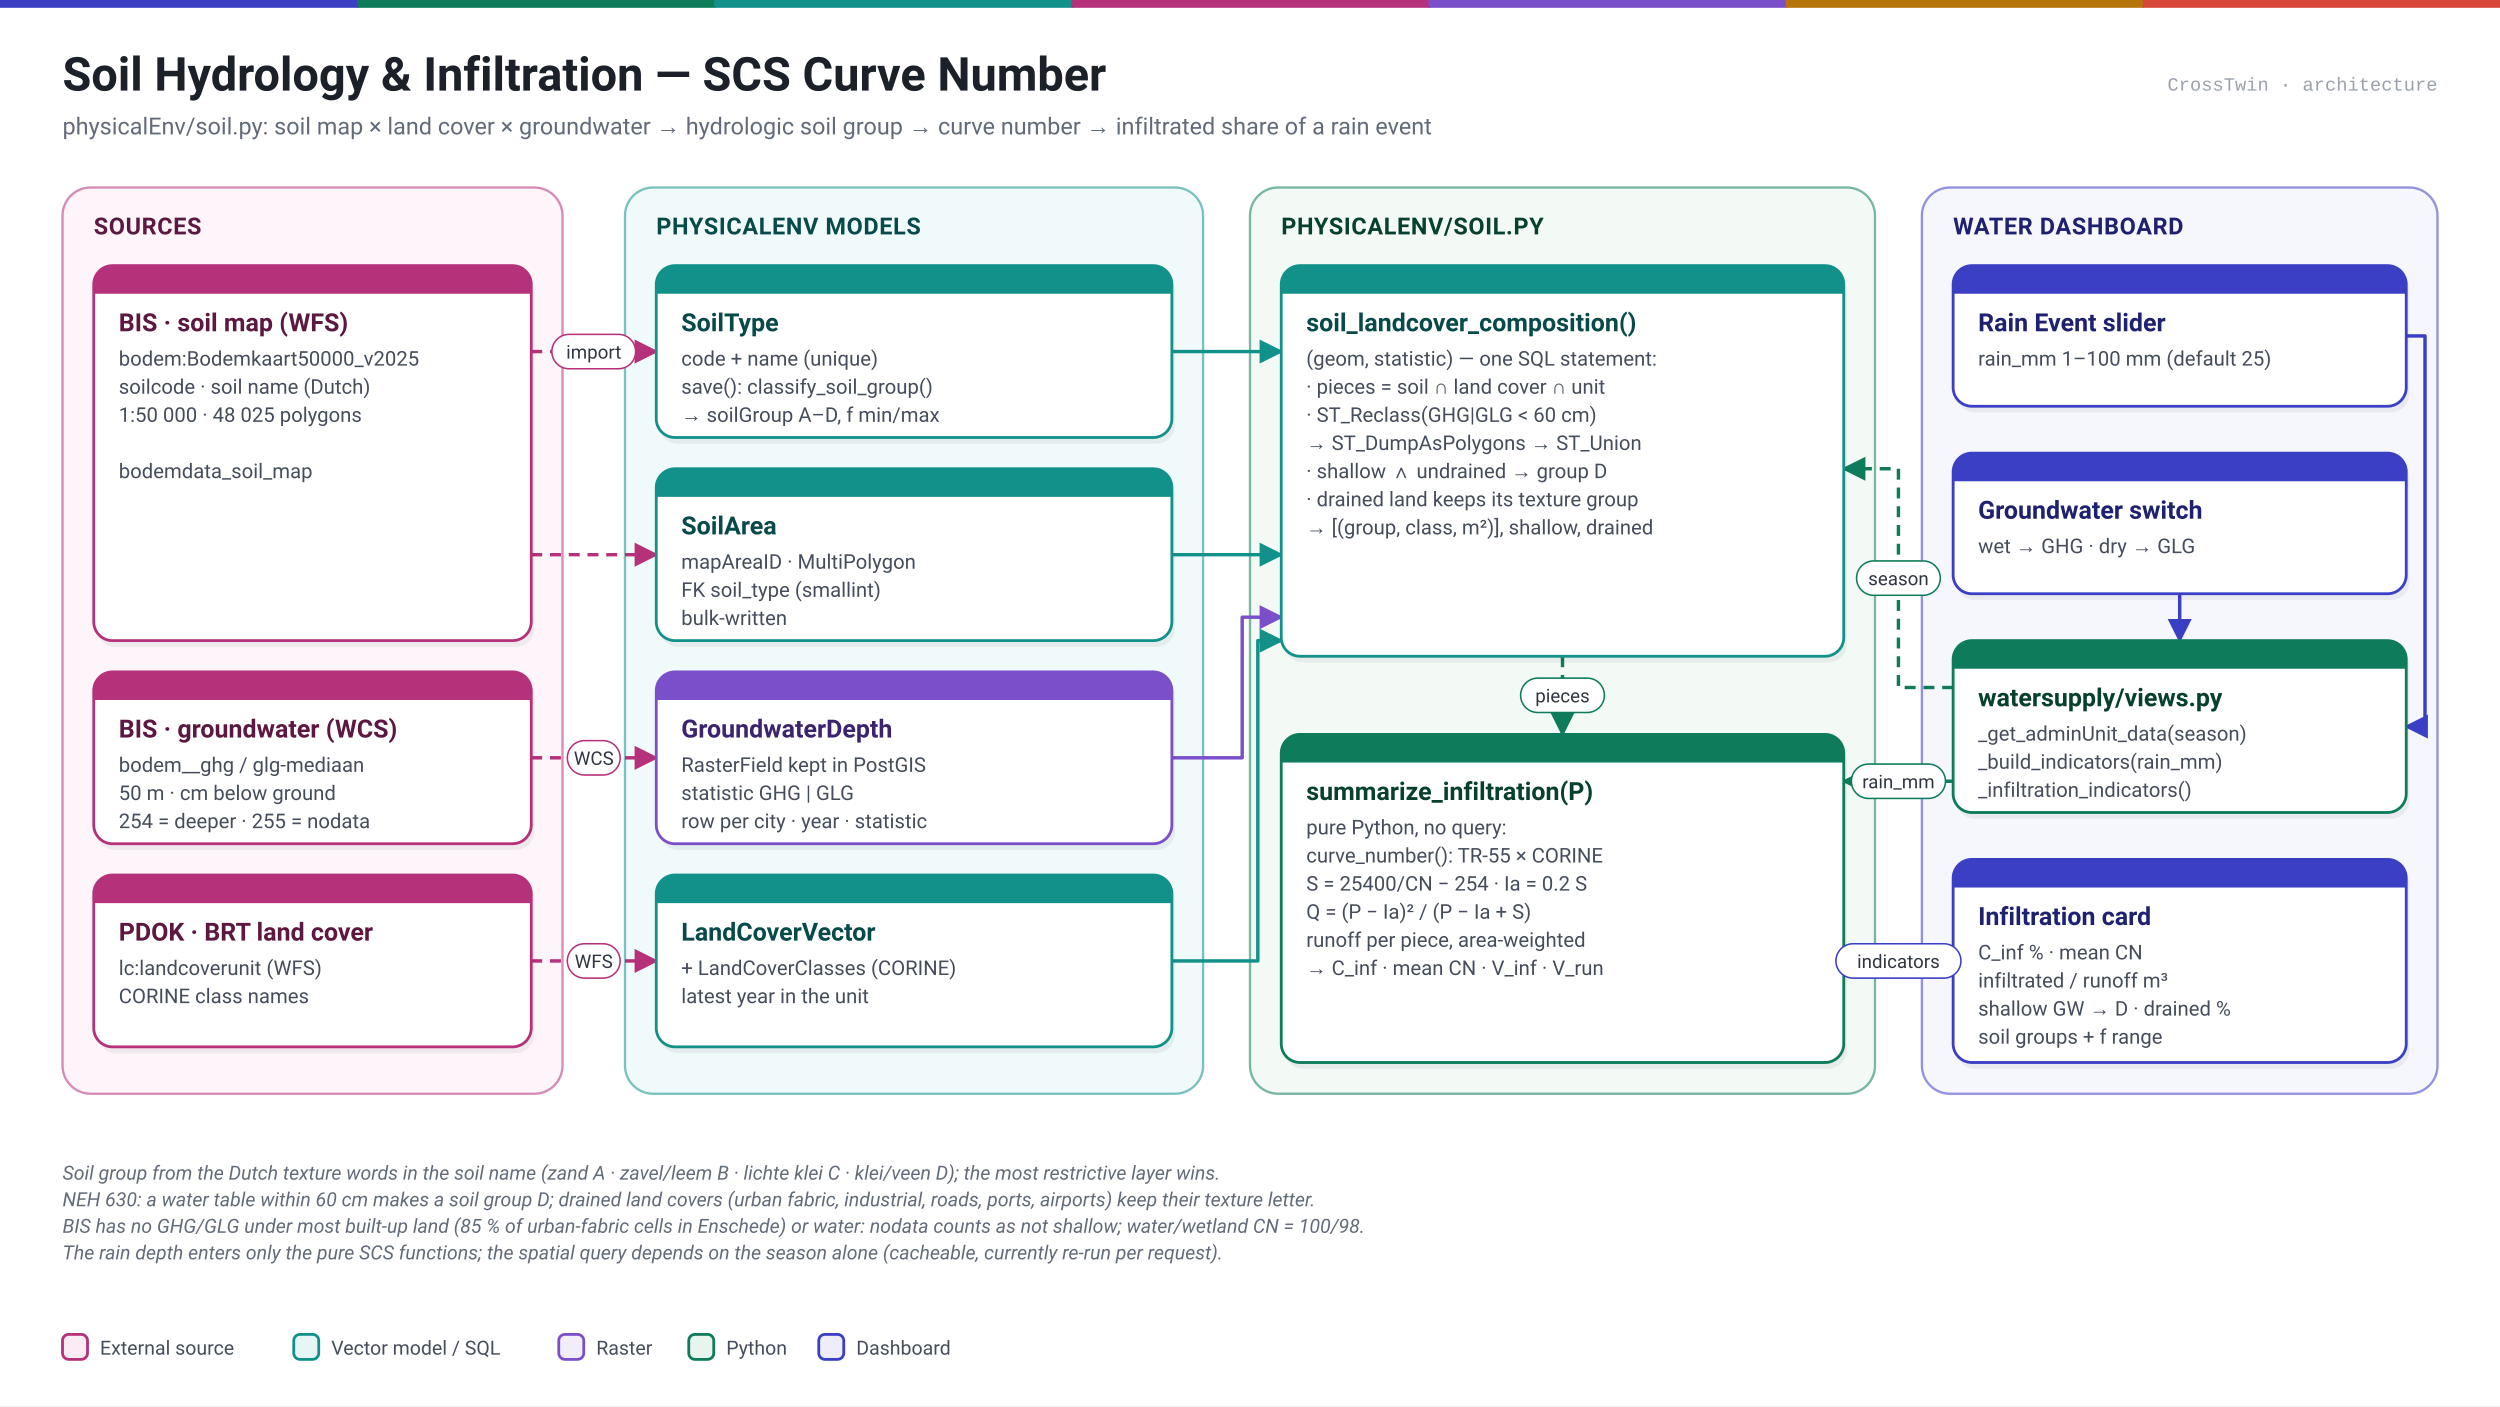
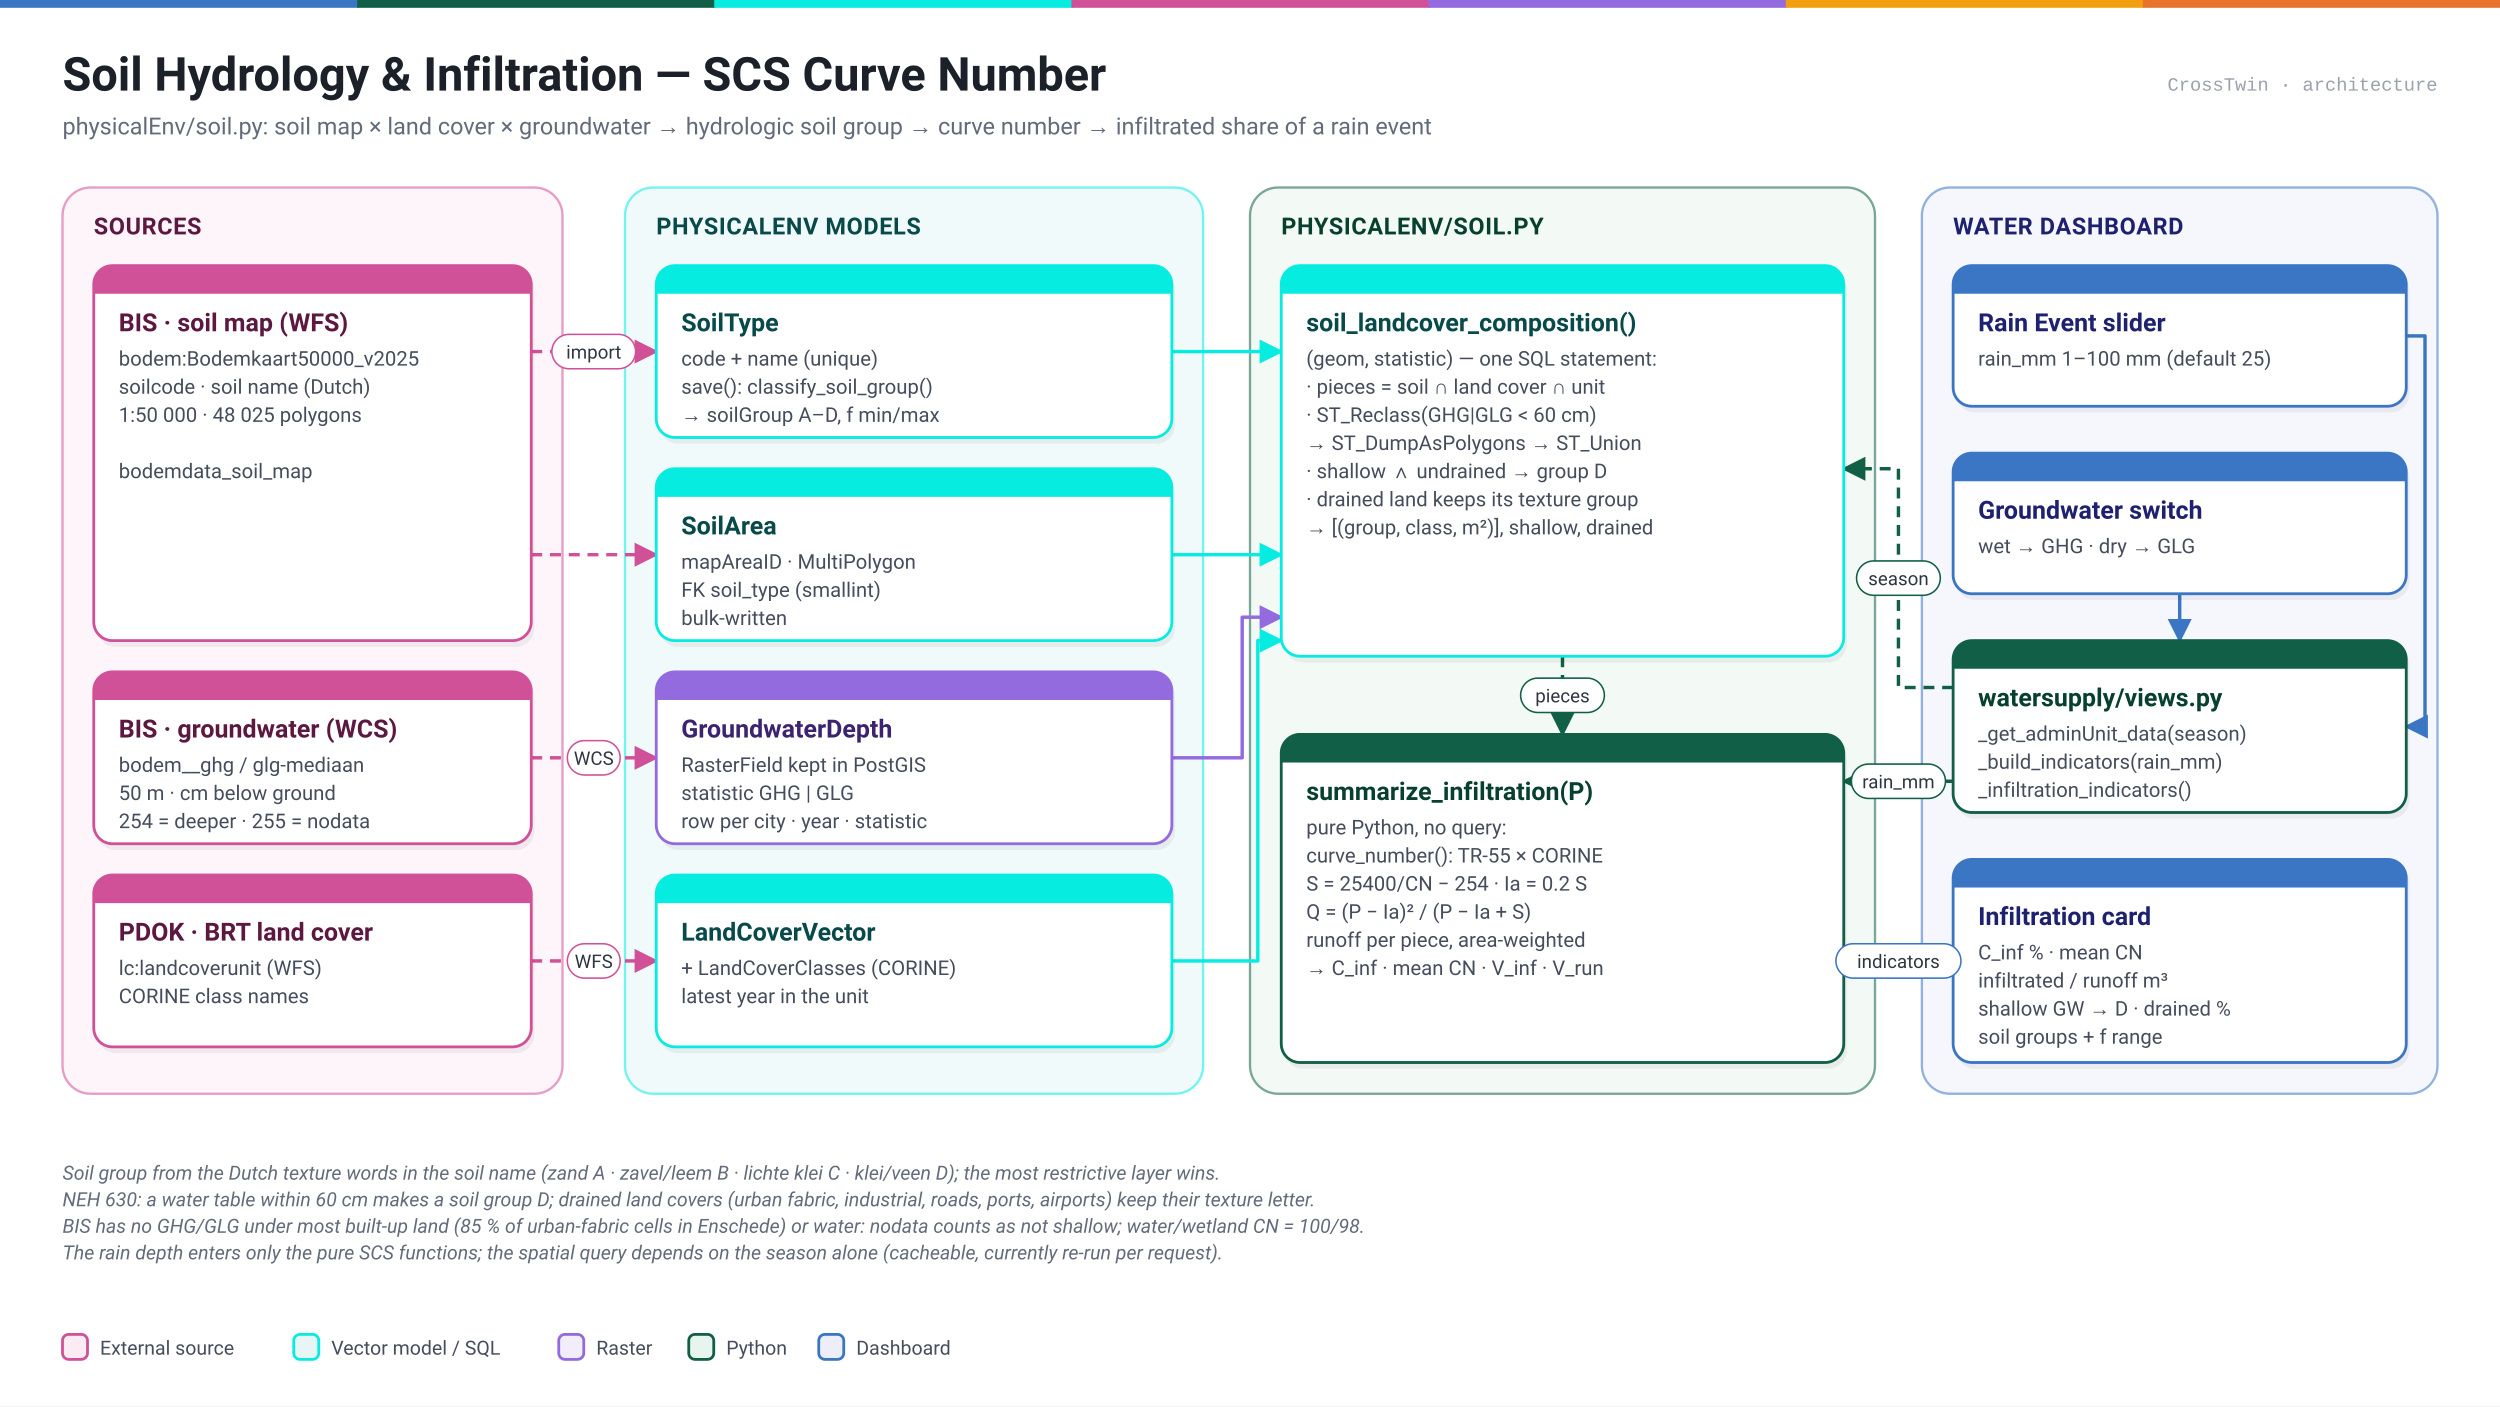
<svg xmlns="http://www.w3.org/2000/svg" viewBox="0 0 1600 900" width="1600" height="900" role="img" aria-label="Soil Hydrology &amp; Infiltration — SCS Curve Number">
  <style>
  .t { font-family:'Roboto','Helvetica Neue','Arial',sans-serif; }
  .m { font-family:'JetBrains Mono','Consolas','Courier New',monospace; }
  .flow { stroke-dasharray:7 5; animation:dash 1.2s linear infinite; }
  @keyframes dash { to { stroke-dashoffset:-24; } }
  @media (prefers-reduced-motion: reduce) { .flow { animation:none; } }
</style>
  <defs>
    <marker id="a-client" viewBox="0 0 10 10" refX="9" refY="5" markerWidth="7" markerHeight="7" orient="auto-start-reverse">
-       <path d="M0,0 L10,5 L0,10 z" fill="#3b3fc4" />
+       <path d="M0,0 L10,5 L0,10 z" fill="#3b76c4" />
    </marker>
    <marker id="as-client" viewBox="0 0 10 10" refX="9" refY="5" markerWidth="7" markerHeight="7" orient="auto-start-reverse">
-       <path d="M0,0 L10,5 L0,10 z" fill="#3b3fc4" />
+       <path d="M0,0 L10,5 L0,10 z" fill="#3b76c4" />
    </marker>
    <marker id="a-django" viewBox="0 0 10 10" refX="9" refY="5" markerWidth="7" markerHeight="7" orient="auto-start-reverse">
-       <path d="M0,0 L10,5 L0,10 z" fill="#0e7c5a" />
+       <path d="M0,0 L10,5 L0,10 z" fill="#115f46" />
    </marker>
    <marker id="as-django" viewBox="0 0 10 10" refX="9" refY="5" markerWidth="7" markerHeight="7" orient="auto-start-reverse">
-       <path d="M0,0 L10,5 L0,10 z" fill="#0e7c5a" />
+       <path d="M0,0 L10,5 L0,10 z" fill="#115f46" />
    </marker>
    <marker id="a-data" viewBox="0 0 10 10" refX="9" refY="5" markerWidth="7" markerHeight="7" orient="auto-start-reverse">
-       <path d="M0,0 L10,5 L0,10 z" fill="#12918a" />
+       <path d="M0,0 L10,5 L0,10 z" fill="#07ece1" />
    </marker>
    <marker id="as-data" viewBox="0 0 10 10" refX="9" refY="5" markerWidth="7" markerHeight="7" orient="auto-start-reverse">
-       <path d="M0,0 L10,5 L0,10 z" fill="#12918a" />
+       <path d="M0,0 L10,5 L0,10 z" fill="#07ece1" />
    </marker>
    <marker id="a-external" viewBox="0 0 10 10" refX="9" refY="5" markerWidth="7" markerHeight="7" orient="auto-start-reverse">
-       <path d="M0,0 L10,5 L0,10 z" fill="#b5317a" />
+       <path d="M0,0 L10,5 L0,10 z" fill="#d15198" />
    </marker>
    <marker id="as-external" viewBox="0 0 10 10" refX="9" refY="5" markerWidth="7" markerHeight="7" orient="auto-start-reverse">
-       <path d="M0,0 L10,5 L0,10 z" fill="#b5317a" />
+       <path d="M0,0 L10,5 L0,10 z" fill="#d15198" />
    </marker>
    <marker id="a-raster" viewBox="0 0 10 10" refX="9" refY="5" markerWidth="7" markerHeight="7" orient="auto-start-reverse">
-       <path d="M0,0 L10,5 L0,10 z" fill="#7b4fc9" />
+       <path d="M0,0 L10,5 L0,10 z" fill="#946adf" />
    </marker>
    <marker id="as-raster" viewBox="0 0 10 10" refX="9" refY="5" markerWidth="7" markerHeight="7" orient="auto-start-reverse">
-       <path d="M0,0 L10,5 L0,10 z" fill="#7b4fc9" />
+       <path d="M0,0 L10,5 L0,10 z" fill="#946adf" />
    </marker>
    <marker id="a-cache" viewBox="0 0 10 10" refX="9" refY="5" markerWidth="7" markerHeight="7" orient="auto-start-reverse">
-       <path d="M0,0 L10,5 L0,10 z" fill="#b5750a" />
+       <path d="M0,0 L10,5 L0,10 z" fill="#f19f0f" />
    </marker>
    <marker id="as-cache" viewBox="0 0 10 10" refX="9" refY="5" markerWidth="7" markerHeight="7" orient="auto-start-reverse">
-       <path d="M0,0 L10,5 L0,10 z" fill="#b5750a" />
+       <path d="M0,0 L10,5 L0,10 z" fill="#f19f0f" />
    </marker>
    <marker id="a-signal" viewBox="0 0 10 10" refX="9" refY="5" markerWidth="7" markerHeight="7" orient="auto-start-reverse">
-       <path d="M0,0 L10,5 L0,10 z" fill="#d9473a" />
+       <path d="M0,0 L10,5 L0,10 z" fill="#e9722d" />
    </marker>
    <marker id="as-signal" viewBox="0 0 10 10" refX="9" refY="5" markerWidth="7" markerHeight="7" orient="auto-start-reverse">
-       <path d="M0,0 L10,5 L0,10 z" fill="#d9473a" />
+       <path d="M0,0 L10,5 L0,10 z" fill="#e9722d" />
    </marker>
    <marker id="a-neutral" viewBox="0 0 10 10" refX="9" refY="5" markerWidth="7" markerHeight="7" orient="auto-start-reverse">
      <path d="M0,0 L10,5 L0,10 z" fill="#3f4756" />
    </marker>
    <marker id="as-neutral" viewBox="0 0 10 10" refX="9" refY="5" markerWidth="7" markerHeight="7" orient="auto-start-reverse">
      <path d="M0,0 L10,5 L0,10 z" fill="#3f4756" />
    </marker>
  </defs>
  <rect width="1600" height="900" fill="#ffffff" />
-   <rect x="0.0" width="229.6" height="5" fill="#3b3fc4" />
-   <rect x="228.6" width="229.6" height="5" fill="#0e7c5a" />
-   <rect x="457.1" width="229.6" height="5" fill="#12918a" />
-   <rect x="685.7" width="229.6" height="5" fill="#b5317a" />
-   <rect x="914.3" width="229.6" height="5" fill="#7b4fc9" />
-   <rect x="1142.9" width="229.6" height="5" fill="#b5750a" />
-   <rect x="1371.4" width="229.6" height="5" fill="#d9473a" />
+   <rect x="0.0" width="229.6" height="5" fill="#3b76c4" />
+   <rect x="228.6" width="229.6" height="5" fill="#115f46" />
+   <rect x="457.1" width="229.6" height="5" fill="#07ece1" />
+   <rect x="685.7" width="229.6" height="5" fill="#d15198" />
+   <rect x="914.3" width="229.6" height="5" fill="#946adf" />
+   <rect x="1142.9" width="229.6" height="5" fill="#f19f0f" />
+   <rect x="1371.4" width="229.6" height="5" fill="#e9722d" />
  <text class="t" x="40" y="58" font-size="30" font-weight="600" fill="#1b2029">Soil Hydrology &amp; Infiltration — SCS Curve Number</text>
  <text class="t" x="40" y="86" font-size="15" fill="#626b7a">physicalEnv/soil.py: soil map × land cover × groundwater → hydrologic soil group → curve number → infiltrated share of a rain event</text>
  <text class="m" x="1560" y="58" font-size="12" fill="#9aa1ad" text-anchor="end">CrossTwin · architecture</text>
-   <rect x="40" y="120" width="320" height="580" rx="18" fill="#fbecf4" fill-opacity="0.55" stroke="#b5317a" stroke-opacity="0.55" stroke-width="1.5" />
+   <rect x="40" y="120" width="320" height="580" rx="18" fill="#fbecf4" fill-opacity="0.55" stroke="#d15198" stroke-opacity="0.55" stroke-width="1.5" />
  <text class="t" x="60" y="150" font-size="15" font-weight="700" fill="#5c1840" letter-spacing="0.4">SOURCES</text>
-   <rect x="400" y="120" width="370" height="580" rx="18" fill="#e6f6f5" fill-opacity="0.55" stroke="#12918a" stroke-opacity="0.55" stroke-width="1.5" />
+   <rect x="400" y="120" width="370" height="580" rx="18" fill="#e6f6f5" fill-opacity="0.55" stroke="#07ece1" stroke-opacity="0.55" stroke-width="1.5" />
  <text class="t" x="420" y="150" font-size="15" font-weight="700" fill="#08494a" letter-spacing="0.4">PHYSICALENV MODELS</text>
-   <rect x="800" y="120" width="400" height="580" rx="18" fill="#e8f5ef" fill-opacity="0.55" stroke="#0e7c5a" stroke-opacity="0.55" stroke-width="1.5" />
+   <rect x="800" y="120" width="400" height="580" rx="18" fill="#e8f5ef" fill-opacity="0.55" stroke="#115f46" stroke-opacity="0.55" stroke-width="1.5" />
  <text class="t" x="820" y="150" font-size="15" font-weight="700" fill="#07402e" letter-spacing="0.4">PHYSICALENV/SOIL.PY</text>
-   <rect x="1230" y="120" width="330" height="580" rx="18" fill="#eeeefb" fill-opacity="0.55" stroke="#3b3fc4" stroke-opacity="0.55" stroke-width="1.5" />
+   <rect x="1230" y="120" width="330" height="580" rx="18" fill="#eeeefb" fill-opacity="0.55" stroke="#3b76c4" stroke-opacity="0.55" stroke-width="1.5" />
  <text class="t" x="1250" y="150" font-size="15" font-weight="700" fill="#1e2070" letter-spacing="0.4">WATER DASHBOARD</text>
-   <path d="M1180,615 L1250,615" fill="none" stroke="#3b3fc4" stroke-width="2.2" stroke-linejoin="round" class="flow" marker-end="url(#a-client)" />
-   <path d="M1250,500 L1180,500" fill="none" stroke="#0e7c5a" stroke-width="2.2" stroke-linejoin="round" class="flow" marker-end="url(#a-django)" />
-   <path d="M1250,440 L1215,440 L1215,300 L1180,300" fill="none" stroke="#0e7c5a" stroke-width="2.2" stroke-linejoin="round" class="flow" marker-end="url(#a-django)" />
-   <path d="M1540,215 L1552,215 L1552,465 L1540,465" fill="none" stroke="#3b3fc4" stroke-width="2.2" stroke-linejoin="round" marker-end="url(#a-client)" />
-   <path d="M1395,380 L1395,410" fill="none" stroke="#3b3fc4" stroke-width="2.2" stroke-linejoin="round" marker-end="url(#a-client)" />
-   <path d="M1000,420 L1000,470" fill="none" stroke="#0e7c5a" stroke-width="2.2" stroke-linejoin="round" class="flow" marker-end="url(#a-django)" />
-   <path d="M750,615 L805,615 L805,410 L820,410" fill="none" stroke="#12918a" stroke-width="2.2" stroke-linejoin="round" marker-end="url(#a-data)" />
-   <path d="M750,485 L795,485 L795,395 L820,395" fill="none" stroke="#7b4fc9" stroke-width="2.2" stroke-linejoin="round" marker-end="url(#a-raster)" />
-   <path d="M750,355 L820,355" fill="none" stroke="#12918a" stroke-width="2.2" stroke-linejoin="round" marker-end="url(#a-data)" />
-   <path d="M750,225 L820,225" fill="none" stroke="#12918a" stroke-width="2.2" stroke-linejoin="round" marker-end="url(#a-data)" />
-   <path d="M340,615 L420,615" fill="none" stroke="#b5317a" stroke-width="2.2" stroke-linejoin="round" class="flow" marker-end="url(#a-external)" />
-   <path d="M340,485 L420,485" fill="none" stroke="#b5317a" stroke-width="2.2" stroke-linejoin="round" class="flow" marker-end="url(#a-external)" />
-   <path d="M340,355 L420,355" fill="none" stroke="#b5317a" stroke-width="2.2" stroke-linejoin="round" class="flow" marker-end="url(#a-external)" />
-   <path d="M340,225 L420,225" fill="none" stroke="#b5317a" stroke-width="2.2" stroke-linejoin="round" class="flow" marker-end="url(#a-external)" />
+   <path d="M1180,615 L1250,615" fill="none" stroke="#3b76c4" stroke-width="2.2" stroke-linejoin="round" class="flow" marker-end="url(#a-client)" />
+   <path d="M1250,500 L1180,500" fill="none" stroke="#115f46" stroke-width="2.2" stroke-linejoin="round" class="flow" marker-end="url(#a-django)" />
+   <path d="M1250,440 L1215,440 L1215,300 L1180,300" fill="none" stroke="#115f46" stroke-width="2.2" stroke-linejoin="round" class="flow" marker-end="url(#a-django)" />
+   <path d="M1540,215 L1552,215 L1552,465 L1540,465" fill="none" stroke="#3b76c4" stroke-width="2.2" stroke-linejoin="round" marker-end="url(#a-client)" />
+   <path d="M1395,380 L1395,410" fill="none" stroke="#3b76c4" stroke-width="2.2" stroke-linejoin="round" marker-end="url(#a-client)" />
+   <path d="M1000,420 L1000,470" fill="none" stroke="#115f46" stroke-width="2.2" stroke-linejoin="round" class="flow" marker-end="url(#a-django)" />
+   <path d="M750,615 L805,615 L805,410 L820,410" fill="none" stroke="#07ece1" stroke-width="2.2" stroke-linejoin="round" marker-end="url(#a-data)" />
+   <path d="M750,485 L795,485 L795,395 L820,395" fill="none" stroke="#946adf" stroke-width="2.2" stroke-linejoin="round" marker-end="url(#a-raster)" />
+   <path d="M750,355 L820,355" fill="none" stroke="#07ece1" stroke-width="2.2" stroke-linejoin="round" marker-end="url(#a-data)" />
+   <path d="M750,225 L820,225" fill="none" stroke="#07ece1" stroke-width="2.2" stroke-linejoin="round" marker-end="url(#a-data)" />
+   <path d="M340,615 L420,615" fill="none" stroke="#d15198" stroke-width="2.2" stroke-linejoin="round" class="flow" marker-end="url(#a-external)" />
+   <path d="M340,485 L420,485" fill="none" stroke="#d15198" stroke-width="2.2" stroke-linejoin="round" class="flow" marker-end="url(#a-external)" />
+   <path d="M340,355 L420,355" fill="none" stroke="#d15198" stroke-width="2.2" stroke-linejoin="round" class="flow" marker-end="url(#a-external)" />
+   <path d="M340,225 L420,225" fill="none" stroke="#d15198" stroke-width="2.2" stroke-linejoin="round" class="flow" marker-end="url(#a-external)" />
  <rect x="62" y="174" width="280" height="240" rx="12" fill="#1b2029" fill-opacity="0.06" />
-   <rect x="60" y="170" width="280" height="240" rx="12" fill="#fff" stroke="#b5317a" stroke-width="1.8" />
-   <path d="M72,170 h256 a12,12 0 0 1 12,12 v6 h-280 v-6 a12,12 0 0 1 12,-12 z" fill="#b5317a" />
+   <rect x="60" y="170" width="280" height="240" rx="12" fill="#fff" stroke="#d15198" stroke-width="1.8" />
+   <path d="M72,170 h256 a12,12 0 0 1 12,12 v6 h-280 v-6 a12,12 0 0 1 12,-12 z" fill="#d15198" />
  <text class="t" x="76" y="212" font-size="16" font-weight="700" fill="#5c1840">BIS · soil map (WFS)</text>
  <text class="t" x="76" y="234" font-size="13" fill="#454d5c">bodem:Bodemkaart50000_v2025</text>
  <text class="t" x="76" y="252" font-size="13" fill="#454d5c">soilcode · soil name (Dutch)</text>
  <text class="t" x="76" y="270" font-size="13" fill="#454d5c">1:50 000 · 48 025 polygons</text>
  <text class="t" x="76" y="288" font-size="13" fill="#454d5c" />
  <text class="t" x="76" y="306" font-size="13" fill="#454d5c">bodemdata_soil_map</text>
  <rect x="62" y="434" width="280" height="110" rx="12" fill="#1b2029" fill-opacity="0.06" />
-   <rect x="60" y="430" width="280" height="110" rx="12" fill="#fff" stroke="#b5317a" stroke-width="1.8" />
-   <path d="M72,430 h256 a12,12 0 0 1 12,12 v6 h-280 v-6 a12,12 0 0 1 12,-12 z" fill="#b5317a" />
+   <rect x="60" y="430" width="280" height="110" rx="12" fill="#fff" stroke="#d15198" stroke-width="1.8" />
+   <path d="M72,430 h256 a12,12 0 0 1 12,12 v6 h-280 v-6 a12,12 0 0 1 12,-12 z" fill="#d15198" />
  <text class="t" x="76" y="472" font-size="16" font-weight="700" fill="#5c1840">BIS · groundwater (WCS)</text>
  <text class="t" x="76" y="494" font-size="13" fill="#454d5c">bodem__ghg / glg-mediaan</text>
  <text class="t" x="76" y="512" font-size="13" fill="#454d5c">50 m · cm below ground</text>
  <text class="t" x="76" y="530" font-size="13" fill="#454d5c">254 = deeper · 255 = nodata</text>
  <rect x="62" y="564" width="280" height="110" rx="12" fill="#1b2029" fill-opacity="0.06" />
-   <rect x="60" y="560" width="280" height="110" rx="12" fill="#fff" stroke="#b5317a" stroke-width="1.8" />
-   <path d="M72,560 h256 a12,12 0 0 1 12,12 v6 h-280 v-6 a12,12 0 0 1 12,-12 z" fill="#b5317a" />
+   <rect x="60" y="560" width="280" height="110" rx="12" fill="#fff" stroke="#d15198" stroke-width="1.8" />
+   <path d="M72,560 h256 a12,12 0 0 1 12,12 v6 h-280 v-6 a12,12 0 0 1 12,-12 z" fill="#d15198" />
  <text class="t" x="76" y="602" font-size="16" font-weight="700" fill="#5c1840">PDOK · BRT land cover</text>
  <text class="t" x="76" y="624" font-size="13" fill="#454d5c">lc:landcoverunit (WFS)</text>
  <text class="t" x="76" y="642" font-size="13" fill="#454d5c">CORINE class names</text>
  <rect x="422" y="174" width="330" height="110" rx="12" fill="#1b2029" fill-opacity="0.06" />
-   <rect x="420" y="170" width="330" height="110" rx="12" fill="#fff" stroke="#12918a" stroke-width="1.8" />
-   <path d="M432,170 h306 a12,12 0 0 1 12,12 v6 h-330 v-6 a12,12 0 0 1 12,-12 z" fill="#12918a" />
+   <rect x="420" y="170" width="330" height="110" rx="12" fill="#fff" stroke="#07ece1" stroke-width="1.8" />
+   <path d="M432,170 h306 a12,12 0 0 1 12,12 v6 h-330 v-6 a12,12 0 0 1 12,-12 z" fill="#07ece1" />
  <text class="t" x="436" y="212" font-size="16" font-weight="700" fill="#08494a">SoilType</text>
  <text class="t" x="436" y="234" font-size="13" fill="#454d5c">code + name (unique)</text>
  <text class="t" x="436" y="252" font-size="13" fill="#454d5c">save(): classify_soil_group()</text>
  <text class="t" x="436" y="270" font-size="13" fill="#454d5c">→ soilGroup A–D, f min/max</text>
  <rect x="422" y="304" width="330" height="110" rx="12" fill="#1b2029" fill-opacity="0.06" />
-   <rect x="420" y="300" width="330" height="110" rx="12" fill="#fff" stroke="#12918a" stroke-width="1.8" />
-   <path d="M432,300 h306 a12,12 0 0 1 12,12 v6 h-330 v-6 a12,12 0 0 1 12,-12 z" fill="#12918a" />
+   <rect x="420" y="300" width="330" height="110" rx="12" fill="#fff" stroke="#07ece1" stroke-width="1.8" />
+   <path d="M432,300 h306 a12,12 0 0 1 12,12 v6 h-330 v-6 a12,12 0 0 1 12,-12 z" fill="#07ece1" />
  <text class="t" x="436" y="342" font-size="16" font-weight="700" fill="#08494a">SoilArea</text>
  <text class="t" x="436" y="364" font-size="13" fill="#454d5c">mapAreaID · MultiPolygon</text>
  <text class="t" x="436" y="382" font-size="13" fill="#454d5c">FK soil_type (smallint)</text>
  <text class="t" x="436" y="400" font-size="13" fill="#454d5c">bulk-written</text>
  <rect x="422" y="434" width="330" height="110" rx="12" fill="#1b2029" fill-opacity="0.06" />
-   <rect x="420" y="430" width="330" height="110" rx="12" fill="#fff" stroke="#7b4fc9" stroke-width="1.8" />
-   <path d="M432,430 h306 a12,12 0 0 1 12,12 v6 h-330 v-6 a12,12 0 0 1 12,-12 z" fill="#7b4fc9" />
+   <rect x="420" y="430" width="330" height="110" rx="12" fill="#fff" stroke="#946adf" stroke-width="1.8" />
+   <path d="M432,430 h306 a12,12 0 0 1 12,12 v6 h-330 v-6 a12,12 0 0 1 12,-12 z" fill="#946adf" />
  <text class="t" x="436" y="472" font-size="16" font-weight="700" fill="#3c2370">GroundwaterDepth</text>
  <text class="t" x="436" y="494" font-size="13" fill="#454d5c">RasterField kept in PostGIS</text>
  <text class="t" x="436" y="512" font-size="13" fill="#454d5c">statistic GHG | GLG</text>
  <text class="t" x="436" y="530" font-size="13" fill="#454d5c">row per city · year · statistic</text>
  <rect x="422" y="564" width="330" height="110" rx="12" fill="#1b2029" fill-opacity="0.06" />
-   <rect x="420" y="560" width="330" height="110" rx="12" fill="#fff" stroke="#12918a" stroke-width="1.8" />
-   <path d="M432,560 h306 a12,12 0 0 1 12,12 v6 h-330 v-6 a12,12 0 0 1 12,-12 z" fill="#12918a" />
+   <rect x="420" y="560" width="330" height="110" rx="12" fill="#fff" stroke="#07ece1" stroke-width="1.8" />
+   <path d="M432,560 h306 a12,12 0 0 1 12,12 v6 h-330 v-6 a12,12 0 0 1 12,-12 z" fill="#07ece1" />
  <text class="t" x="436" y="602" font-size="16" font-weight="700" fill="#08494a">LandCoverVector</text>
  <text class="t" x="436" y="624" font-size="13" fill="#454d5c">+ LandCoverClasses (CORINE)</text>
  <text class="t" x="436" y="642" font-size="13" fill="#454d5c">latest year in the unit</text>
  <rect x="822" y="174" width="360" height="250" rx="12" fill="#1b2029" fill-opacity="0.06" />
-   <rect x="820" y="170" width="360" height="250" rx="12" fill="#fff" stroke="#12918a" stroke-width="1.8" />
-   <path d="M832,170 h336 a12,12 0 0 1 12,12 v6 h-360 v-6 a12,12 0 0 1 12,-12 z" fill="#12918a" />
+   <rect x="820" y="170" width="360" height="250" rx="12" fill="#fff" stroke="#07ece1" stroke-width="1.8" />
+   <path d="M832,170 h336 a12,12 0 0 1 12,12 v6 h-360 v-6 a12,12 0 0 1 12,-12 z" fill="#07ece1" />
  <text class="t" x="836" y="212" font-size="16" font-weight="700" fill="#08494a">soil_landcover_composition()</text>
  <text class="t" x="836" y="234" font-size="13" fill="#454d5c">(geom, statistic) — one SQL statement:</text>
  <text class="t" x="836" y="252" font-size="13" fill="#454d5c">· pieces = soil ∩ land cover ∩ unit</text>
  <text class="t" x="836" y="270" font-size="13" fill="#454d5c">· ST_Reclass(GHG|GLG &lt; 60 cm)</text>
  <text class="t" x="836" y="288" font-size="13" fill="#454d5c">  → ST_DumpAsPolygons → ST_Union</text>
  <text class="t" x="836" y="306" font-size="13" fill="#454d5c">· shallow ∧ undrained → group D</text>
  <text class="t" x="836" y="324" font-size="13" fill="#454d5c">· drained land keeps its texture group</text>
  <text class="t" x="836" y="342" font-size="13" fill="#454d5c">→ [(group, class, m²)], shallow, drained</text>
  <rect x="822" y="474" width="360" height="210" rx="12" fill="#1b2029" fill-opacity="0.06" />
-   <rect x="820" y="470" width="360" height="210" rx="12" fill="#fff" stroke="#0e7c5a" stroke-width="1.8" />
-   <path d="M832,470 h336 a12,12 0 0 1 12,12 v6 h-360 v-6 a12,12 0 0 1 12,-12 z" fill="#0e7c5a" />
+   <rect x="820" y="470" width="360" height="210" rx="12" fill="#fff" stroke="#115f46" stroke-width="1.8" />
+   <path d="M832,470 h336 a12,12 0 0 1 12,12 v6 h-360 v-6 a12,12 0 0 1 12,-12 z" fill="#115f46" />
  <text class="t" x="836" y="512" font-size="16" font-weight="700" fill="#07402e">summarize_infiltration(P)</text>
  <text class="t" x="836" y="534" font-size="13" fill="#454d5c">pure Python, no query:</text>
  <text class="t" x="836" y="552" font-size="13" fill="#454d5c">curve_number(): TR-55 × CORINE</text>
  <text class="t" x="836" y="570" font-size="13" fill="#454d5c">S = 25400/CN − 254 · Ia = 0.2 S</text>
  <text class="t" x="836" y="588" font-size="13" fill="#454d5c">Q = (P − Ia)² / (P − Ia + S)</text>
  <text class="t" x="836" y="606" font-size="13" fill="#454d5c">runoff per piece, area-weighted</text>
  <text class="t" x="836" y="624" font-size="13" fill="#454d5c">→ C_inf · mean CN · V_inf · V_run</text>
  <rect x="1252" y="174" width="290" height="90" rx="12" fill="#1b2029" fill-opacity="0.06" />
-   <rect x="1250" y="170" width="290" height="90" rx="12" fill="#fff" stroke="#3b3fc4" stroke-width="1.8" />
-   <path d="M1262,170 h266 a12,12 0 0 1 12,12 v6 h-290 v-6 a12,12 0 0 1 12,-12 z" fill="#3b3fc4" />
+   <rect x="1250" y="170" width="290" height="90" rx="12" fill="#fff" stroke="#3b76c4" stroke-width="1.8" />
+   <path d="M1262,170 h266 a12,12 0 0 1 12,12 v6 h-290 v-6 a12,12 0 0 1 12,-12 z" fill="#3b76c4" />
  <text class="t" x="1266" y="212" font-size="16" font-weight="700" fill="#1e2070">Rain Event slider</text>
  <text class="t" x="1266" y="234" font-size="13" fill="#454d5c">rain_mm 1–100 mm (default 25)</text>
  <rect x="1252" y="294" width="290" height="90" rx="12" fill="#1b2029" fill-opacity="0.06" />
-   <rect x="1250" y="290" width="290" height="90" rx="12" fill="#fff" stroke="#3b3fc4" stroke-width="1.8" />
-   <path d="M1262,290 h266 a12,12 0 0 1 12,12 v6 h-290 v-6 a12,12 0 0 1 12,-12 z" fill="#3b3fc4" />
+   <rect x="1250" y="290" width="290" height="90" rx="12" fill="#fff" stroke="#3b76c4" stroke-width="1.8" />
+   <path d="M1262,290 h266 a12,12 0 0 1 12,12 v6 h-290 v-6 a12,12 0 0 1 12,-12 z" fill="#3b76c4" />
  <text class="t" x="1266" y="332" font-size="16" font-weight="700" fill="#1e2070">Groundwater switch</text>
  <text class="t" x="1266" y="354" font-size="13" fill="#454d5c">wet → GHG · dry → GLG</text>
  <rect x="1252" y="414" width="290" height="110" rx="12" fill="#1b2029" fill-opacity="0.06" />
-   <rect x="1250" y="410" width="290" height="110" rx="12" fill="#fff" stroke="#0e7c5a" stroke-width="1.8" />
-   <path d="M1262,410 h266 a12,12 0 0 1 12,12 v6 h-290 v-6 a12,12 0 0 1 12,-12 z" fill="#0e7c5a" />
+   <rect x="1250" y="410" width="290" height="110" rx="12" fill="#fff" stroke="#115f46" stroke-width="1.8" />
+   <path d="M1262,410 h266 a12,12 0 0 1 12,12 v6 h-290 v-6 a12,12 0 0 1 12,-12 z" fill="#115f46" />
  <text class="t" x="1266" y="452" font-size="16" font-weight="700" fill="#07402e">watersupply/views.py</text>
  <text class="t" x="1266" y="474" font-size="13" fill="#454d5c">_get_adminUnit_data(season)</text>
  <text class="t" x="1266" y="492" font-size="13" fill="#454d5c">_build_indicators(rain_mm)</text>
  <text class="t" x="1266" y="510" font-size="13" fill="#454d5c">_infiltration_indicators()</text>
  <rect x="1252" y="554" width="290" height="130" rx="12" fill="#1b2029" fill-opacity="0.06" />
-   <rect x="1250" y="550" width="290" height="130" rx="12" fill="#fff" stroke="#3b3fc4" stroke-width="1.8" />
-   <path d="M1262,550 h266 a12,12 0 0 1 12,12 v6 h-290 v-6 a12,12 0 0 1 12,-12 z" fill="#3b3fc4" />
+   <rect x="1250" y="550" width="290" height="130" rx="12" fill="#fff" stroke="#3b76c4" stroke-width="1.8" />
+   <path d="M1262,550 h266 a12,12 0 0 1 12,12 v6 h-290 v-6 a12,12 0 0 1 12,-12 z" fill="#3b76c4" />
  <text class="t" x="1266" y="592" font-size="16" font-weight="700" fill="#1e2070">Infiltration card</text>
  <text class="t" x="1266" y="614" font-size="13" fill="#454d5c">C_inf % · mean CN</text>
  <text class="t" x="1266" y="632" font-size="13" fill="#454d5c">infiltrated / runoff m³</text>
  <text class="t" x="1266" y="650" font-size="13" fill="#454d5c">shallow GW → D · drained %</text>
  <text class="t" x="1266" y="668" font-size="13" fill="#454d5c">soil groups + f range</text>
-   <rect x="353.2" y="214.0" width="53.6" height="22" rx="11" fill="#fff" stroke="#b5317a" stroke-width="1" />
+   <rect x="353.2" y="214.0" width="53.6" height="22" rx="11" fill="#fff" stroke="#d15198" stroke-width="1" />
  <text class="t" x="380.0" y="229.5" font-size="12" fill="#2f3542" text-anchor="middle">import</text>
-   <rect x="363.1" y="474.0" width="33.8" height="22" rx="11" fill="#fff" stroke="#b5317a" stroke-width="1" />
+   <rect x="363.1" y="474.0" width="33.8" height="22" rx="11" fill="#fff" stroke="#d15198" stroke-width="1" />
  <text class="t" x="380.0" y="489.5" font-size="12" fill="#2f3542" text-anchor="middle">WCS</text>
-   <rect x="363.1" y="604.0" width="33.8" height="22" rx="11" fill="#fff" stroke="#b5317a" stroke-width="1" />
+   <rect x="363.1" y="604.0" width="33.8" height="22" rx="11" fill="#fff" stroke="#d15198" stroke-width="1" />
  <text class="t" x="380.0" y="619.5" font-size="12" fill="#2f3542" text-anchor="middle">WFS</text>
-   <rect x="973.2" y="434.0" width="53.6" height="22" rx="11" fill="#fff" stroke="#0e7c5a" stroke-width="1" />
+   <rect x="973.2" y="434.0" width="53.6" height="22" rx="11" fill="#fff" stroke="#115f46" stroke-width="1" />
  <text class="t" x="1000.0" y="449.5" font-size="12" fill="#2f3542" text-anchor="middle">pieces</text>
-   <rect x="1188.2" y="359.0" width="53.6" height="22" rx="11" fill="#fff" stroke="#0e7c5a" stroke-width="1" />
+   <rect x="1188.2" y="359.0" width="53.6" height="22" rx="11" fill="#fff" stroke="#115f46" stroke-width="1" />
  <text class="t" x="1215.0" y="374.5" font-size="12" fill="#2f3542" text-anchor="middle">season</text>
-   <rect x="1184.9" y="489.0" width="60.2" height="22" rx="11" fill="#fff" stroke="#0e7c5a" stroke-width="1" />
+   <rect x="1184.9" y="489.0" width="60.2" height="22" rx="11" fill="#fff" stroke="#115f46" stroke-width="1" />
  <text class="t" x="1215.0" y="504.5" font-size="12" fill="#2f3542" text-anchor="middle">rain_mm</text>
-   <rect x="1175.0" y="604.0" width="80.0" height="22" rx="11" fill="#fff" stroke="#3b3fc4" stroke-width="1" />
+   <rect x="1175.0" y="604.0" width="80.0" height="22" rx="11" fill="#fff" stroke="#3b76c4" stroke-width="1" />
  <text class="t" x="1215.0" y="619.5" font-size="12" fill="#2f3542" text-anchor="middle">indicators</text>
  <text class="t" x="40" y="755" font-size="12.5" fill="#626b7a" font-style="italic">Soil group from the Dutch texture words in the soil name (zand A · zavel/leem B · lichte klei C · klei/veen D); the most restrictive layer wins.</text>
  <text class="t" x="40" y="772" font-size="12.5" fill="#626b7a" font-style="italic">NEH 630: a water table within 60 cm makes a soil group D; drained land covers (urban fabric, industrial, roads, ports, airports) keep their texture letter.</text>
  <text class="t" x="40" y="789" font-size="12.5" fill="#626b7a" font-style="italic">BIS has no GHG/GLG under most built-up land (85 % of urban-fabric cells in Enschede) or water: nodata counts as not shallow; water/wetland CN = 100/98.</text>
  <text class="t" x="40" y="806" font-size="12.5" fill="#626b7a" font-style="italic">The rain depth enters only the pure SCS functions; the spatial query depends on the season alone (cacheable, currently re-run per request).</text>
-   <rect x="40" y="854" width="16" height="16" rx="4" fill="#fbecf4" stroke="#b5317a" stroke-width="1.8" />
+   <rect x="40" y="854" width="16" height="16" rx="4" fill="#fbecf4" stroke="#d15198" stroke-width="1.8" />
  <text class="t" x="64" y="867" font-size="12.5" fill="#454d5c">External source</text>
-   <rect x="188.0" y="854" width="16" height="16" rx="4" fill="#e6f6f5" stroke="#12918a" stroke-width="1.8" />
+   <rect x="188.0" y="854" width="16" height="16" rx="4" fill="#e6f6f5" stroke="#07ece1" stroke-width="1.8" />
  <text class="t" x="212.0" y="867" font-size="12.5" fill="#454d5c">Vector model / SQL</text>
-   <rect x="357.6" y="854" width="16" height="16" rx="4" fill="#f2edfb" stroke="#7b4fc9" stroke-width="1.8" />
+   <rect x="357.6" y="854" width="16" height="16" rx="4" fill="#f2edfb" stroke="#946adf" stroke-width="1.8" />
  <text class="t" x="381.6" y="867" font-size="12.5" fill="#454d5c">Raster</text>
-   <rect x="440.8" y="854" width="16" height="16" rx="4" fill="#e8f5ef" stroke="#0e7c5a" stroke-width="1.8" />
+   <rect x="440.8" y="854" width="16" height="16" rx="4" fill="#e8f5ef" stroke="#115f46" stroke-width="1.8" />
  <text class="t" x="464.8" y="867" font-size="12.5" fill="#454d5c">Python</text>
-   <rect x="524.0" y="854" width="16" height="16" rx="4" fill="#eeeefb" stroke="#3b3fc4" stroke-width="1.8" />
+   <rect x="524.0" y="854" width="16" height="16" rx="4" fill="#eeeefb" stroke="#3b76c4" stroke-width="1.8" />
  <text class="t" x="548.0" y="867" font-size="12.5" fill="#454d5c">Dashboard</text>
</svg>
